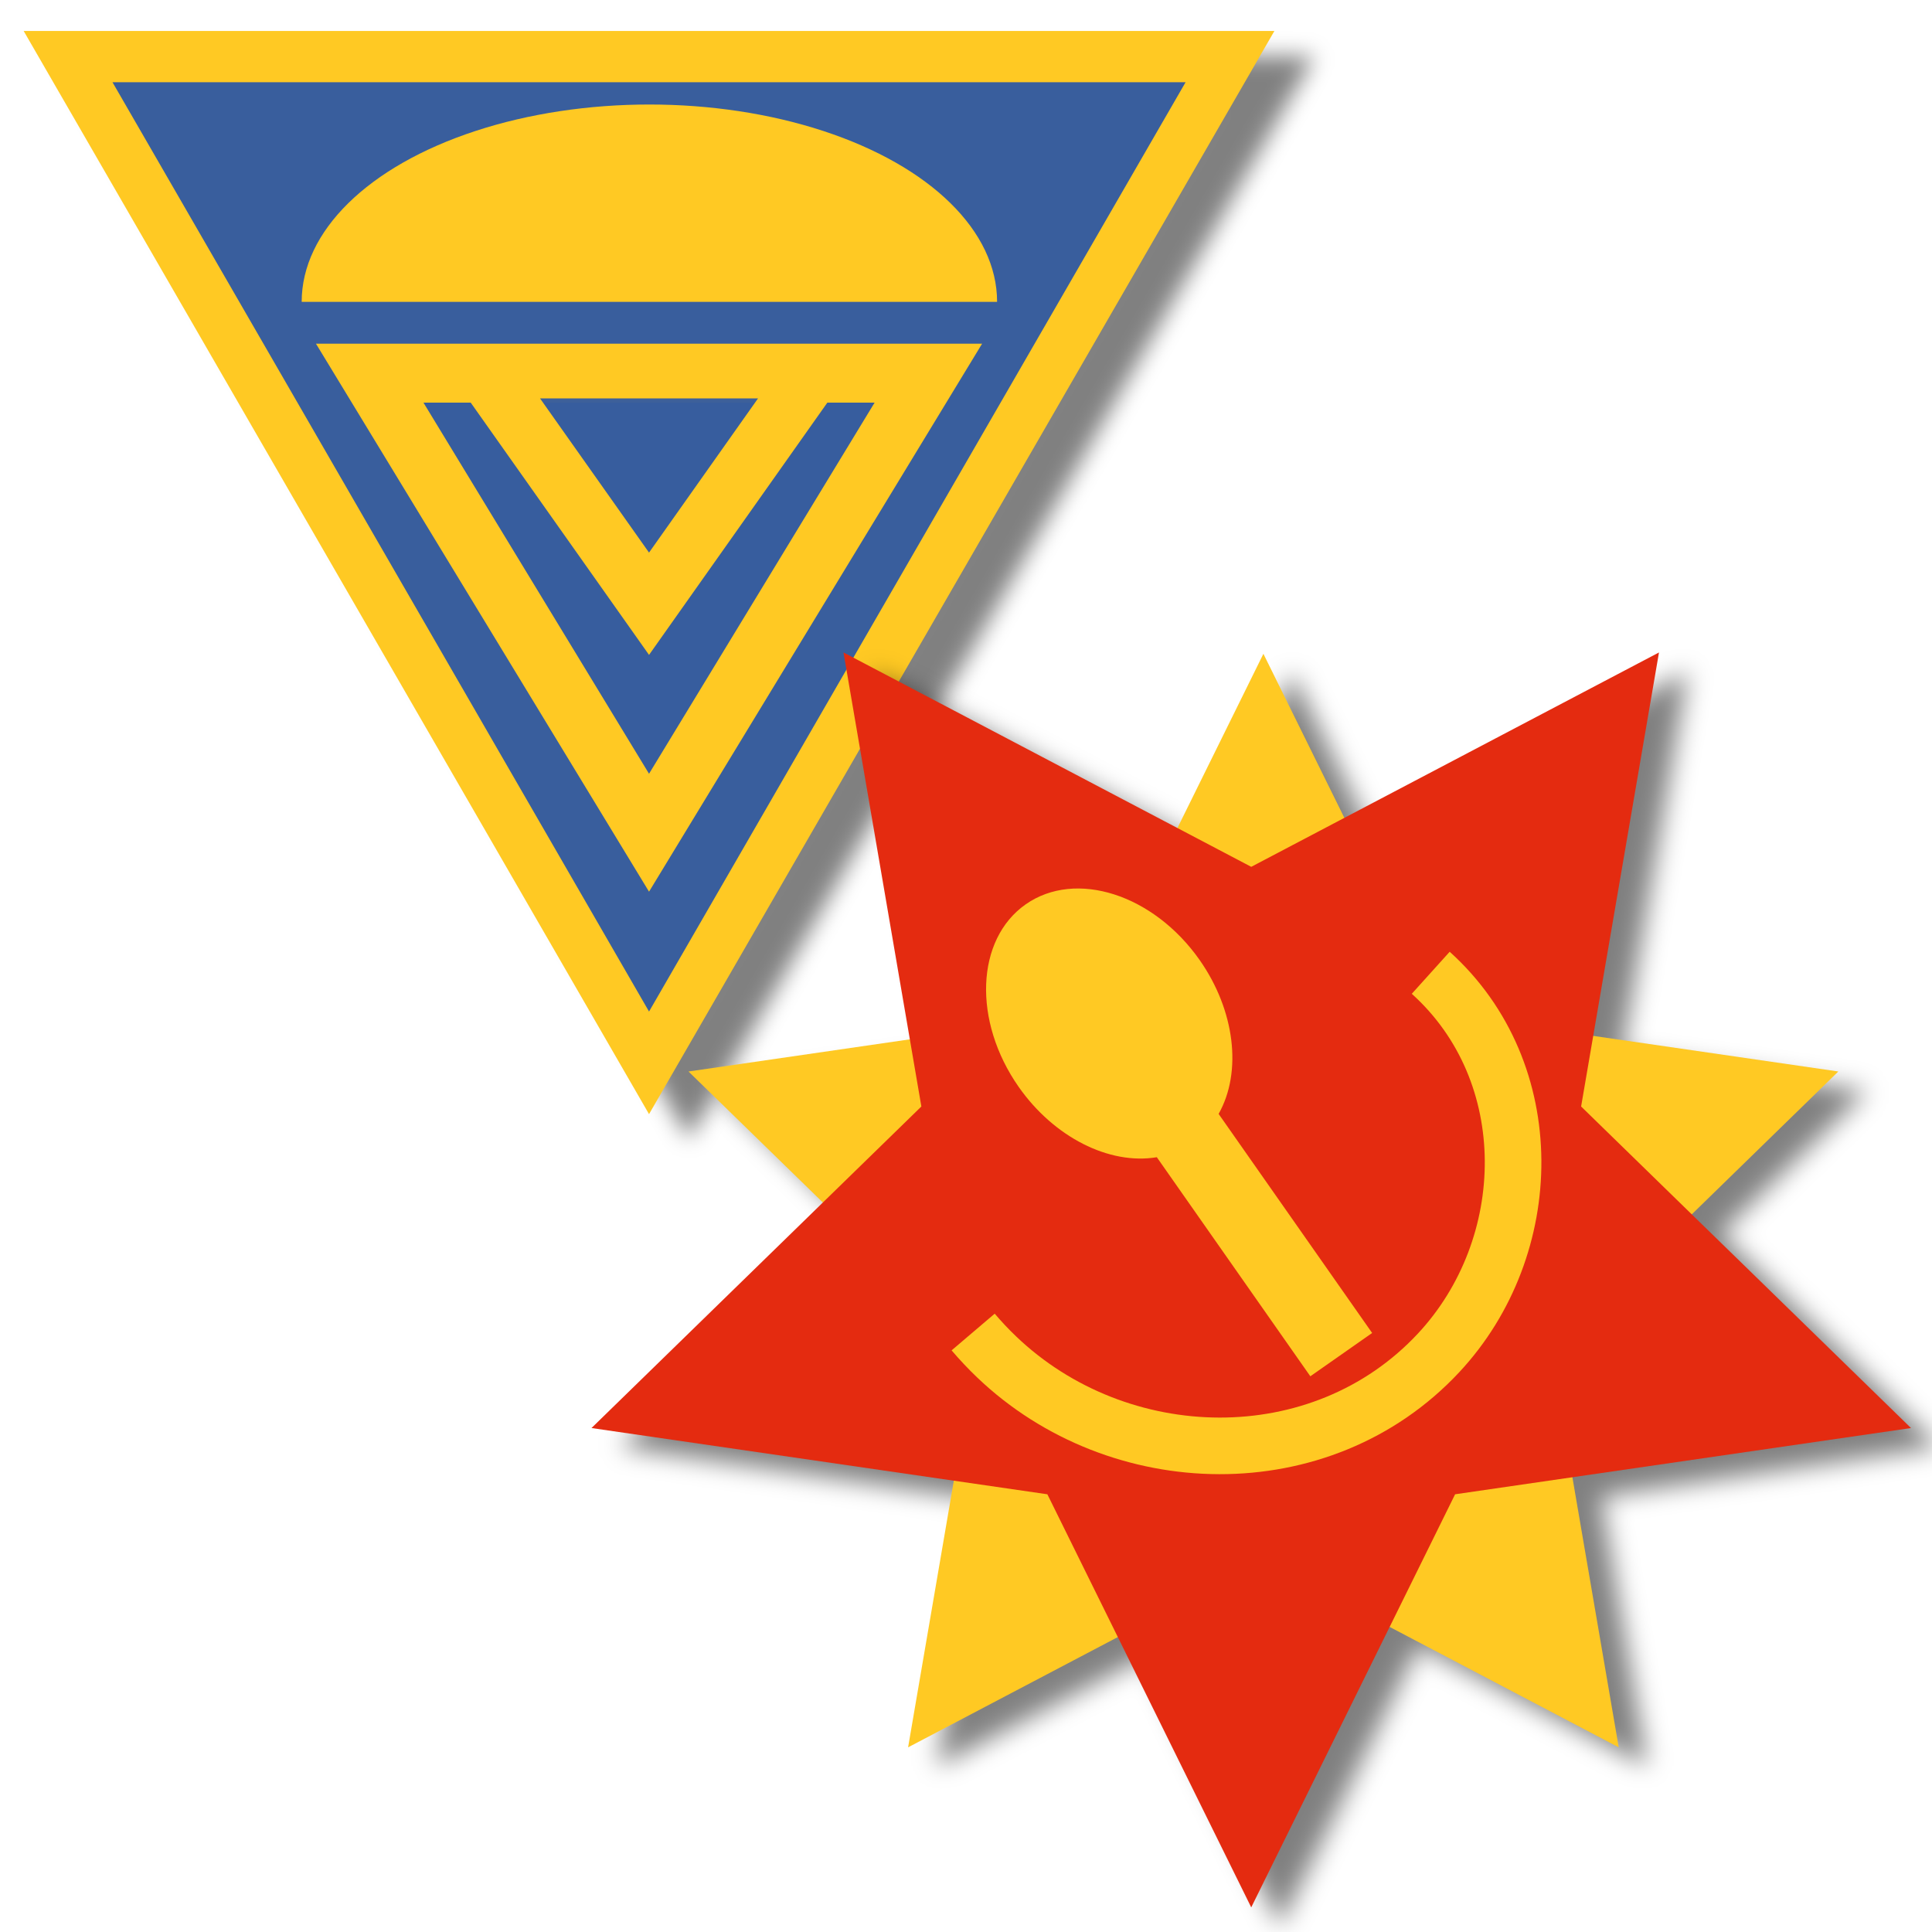
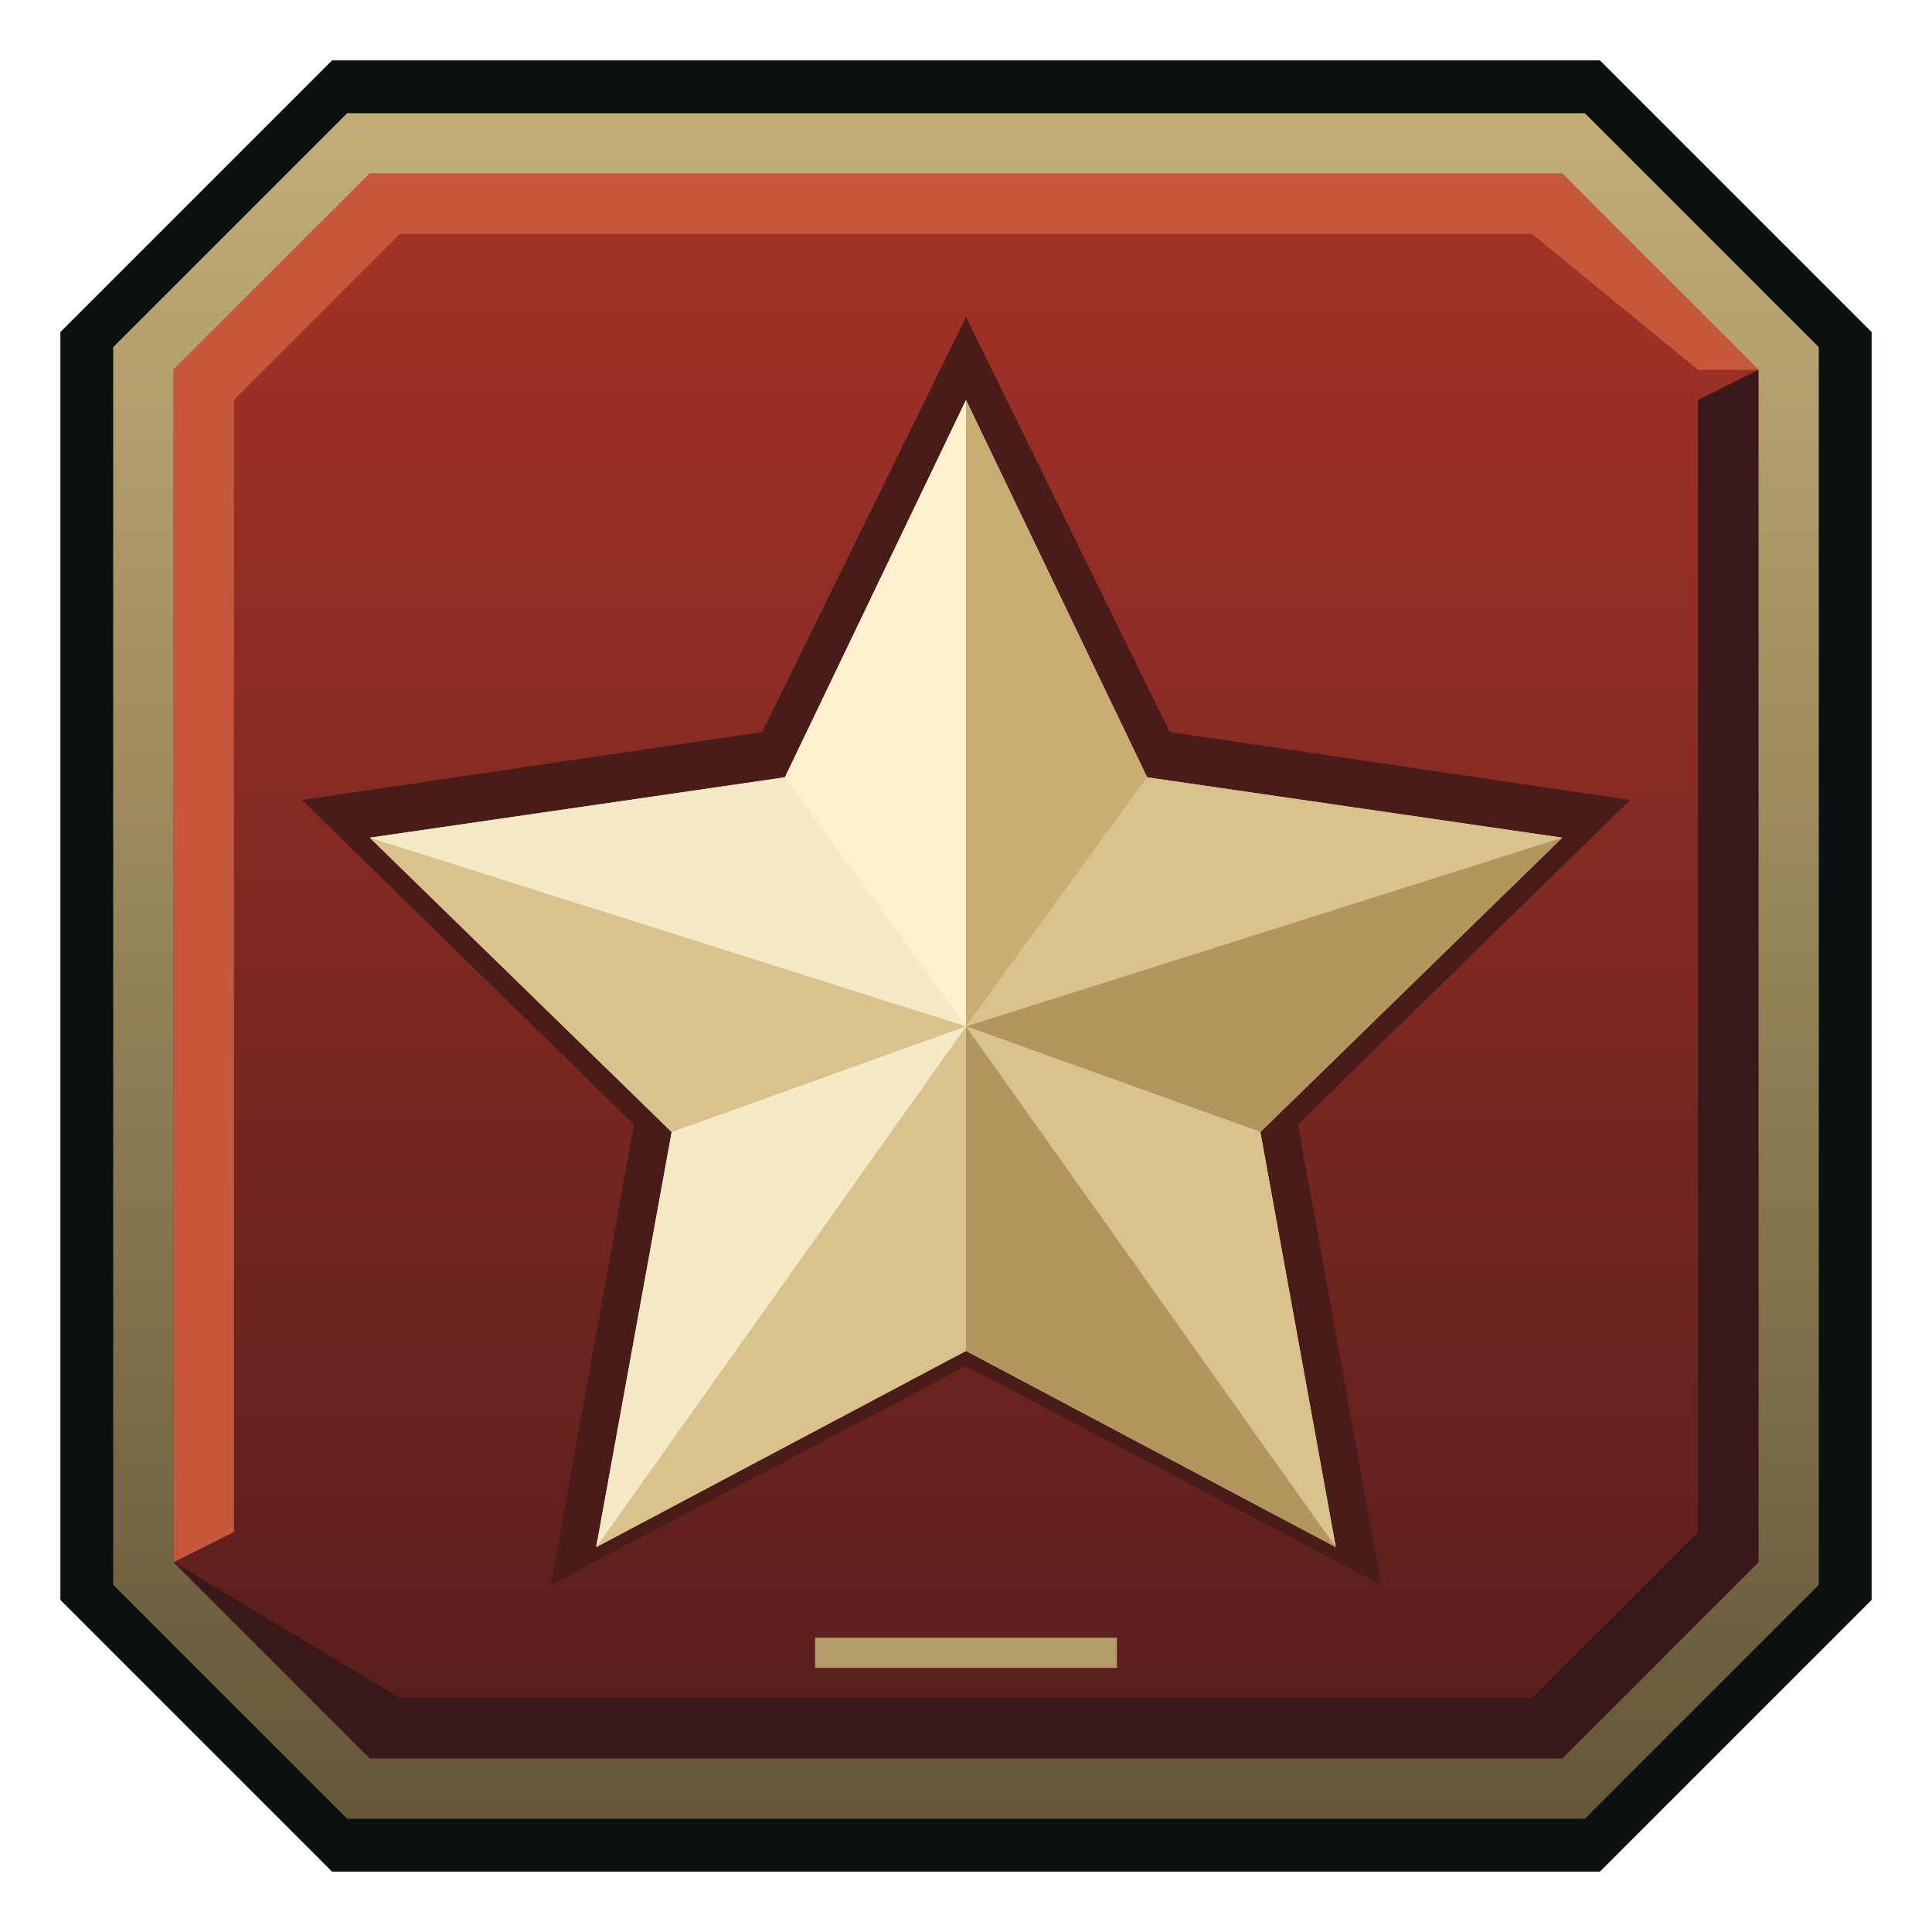
- <svg xmlns="http://www.w3.org/2000/svg" id="SVGRoot" version="1.1" viewBox="0 0 1024.0 1024.0" height="1024.0px" width="1024.0px">
-   <defs id="defs3036">
-     <filter style="color-interpolation-filters:sRGB;" id="filter4621">
-       <feFlood flood-opacity="0.498" flood-color="rgb(0,0,0)" result="flood" id="feFlood4611" />
-       <feComposite in="flood" in2="SourceGraphic" operator="in" result="composite1" id="feComposite4613" />
-       <feGaussianBlur in="composite1" stdDeviation="6.587" result="blur" id="feGaussianBlur4615" />
-       <feOffset dx="23.952" dy="14.97" result="offset" id="feOffset4617" />
-       <feComposite in="SourceGraphic" in2="offset" operator="over" result="composite2" id="feComposite4619" />
-     </filter>
-     <filter style="color-interpolation-filters:sRGB;" id="filter4647">
-       <feFlood flood-opacity="0.498" flood-color="rgb(0,0,0)" result="flood" id="feFlood4637" />
-       <feComposite in="flood" in2="SourceGraphic" operator="in" result="composite1" id="feComposite4639" />
-       <feGaussianBlur in="composite1" stdDeviation="6.587" result="blur" id="feGaussianBlur4641" />
-       <feOffset dx="23.952" dy="14.97" result="offset" id="feOffset4643" />
-       <feComposite in="SourceGraphic" in2="offset" operator="over" result="composite2" id="feComposite4645" />
-     </filter>
-     <filter style="color-interpolation-filters:sRGB;" id="filter4663">
-       <feFlood flood-opacity="0.498" flood-color="rgb(0,0,0)" result="flood" id="feFlood4653" />
-       <feComposite in="flood" in2="SourceGraphic" operator="in" result="composite1" id="feComposite4655" />
-       <feGaussianBlur in="composite1" stdDeviation="6.587" result="blur" id="feGaussianBlur4657" />
-       <feOffset dx="23.952" dy="14.97" result="offset" id="feOffset4659" />
-       <feComposite in="SourceGraphic" in2="offset" operator="over" result="composite2" id="feComposite4661" />
-     </filter>
-     <filter style="color-interpolation-filters:sRGB;" id="filter4919">
-       <feFlood flood-opacity="0.498" flood-color="rgb(0,0,0)" result="flood" id="feFlood4909" />
-       <feComposite in="flood" in2="SourceGraphic" operator="in" result="composite1" id="feComposite4911" />
-       <feGaussianBlur in="composite1" stdDeviation="6.587" result="blur" id="feGaussianBlur4913" />
-       <feOffset dx="15.27" dy="10.18" result="offset" id="feOffset4915" />
-       <feComposite in="SourceGraphic" in2="offset" operator="over" result="composite2" id="feComposite4917" />
-     </filter>
-     <filter style="color-interpolation-filters:sRGB;" id="filter932">
-       <feFlood flood-opacity="0.498" flood-color="rgb(0,0,0)" result="flood" id="feFlood922" />
-       <feComposite in="flood" in2="SourceGraphic" operator="in" result="composite1" id="feComposite924" />
-       <feGaussianBlur in="composite1" stdDeviation="6.587" result="blur" id="feGaussianBlur926" />
-       <feOffset dx="15.27" dy="10.18" result="offset" id="feOffset928" />
-       <feComposite in="SourceGraphic" in2="offset" operator="over" result="composite2" id="feComposite930" />
-     </filter>
+ <svg xmlns="http://www.w3.org/2000/svg" width="256" height="256" viewBox="0 0 256 256" role="img" aria-labelledby="title desc">
+   <defs>
+     <linearGradient id="armour" x1="0" y1="0" x2="0" y2="1">
+       <stop offset="0" stop-color="#a53327" />
+       <stop offset="1" stop-color="#571e1c" />
+     </linearGradient>
+     <linearGradient id="brass" x1="0" y1="0" x2="0" y2="1">
+       <stop offset="0" stop-color="#c2ad77" />
+       <stop offset="1" stop-color="#655839" />
+     </linearGradient>
  </defs>
-   <g id="layer1">
-     <path d="M 386.41,640 40,40 l 692.82,-1.9e-5 z" style="fill:#375d9e;fill-opacity:0.965;stroke:#ffc923;stroke-width:30.584;stroke-miterlimit:4;stroke-dasharray:none;stroke-opacity:1;filter:url(#filter4621)" id="path3052" transform="matrix(0.8888889,0,0,0.8888889,0.524275,-5.555562)" />
-     <path d="m 386.41,520 -240,-415.692 480,-1e-5 z" id="path4523" style="fill:#375d9e;fill-opacity:0.965;stroke:#ffc923;stroke-width:53.333;stroke-miterlimit:4;stroke-dasharray:none;stroke-opacity:1" transform="matrix(0.6168569,0,0,0.5859538,105.6402,136.6622)" />
-     <path d="m 386.41,520 -240,-415.692 480,-1e-5 z" transform="matrix(0.3604464,0,0,0.2944108,204.7199,166.9064)" style="fill:#375d9e;fill-opacity:0.965;stroke:#ffc923;stroke-width:92.092;stroke-miterlimit:4;stroke-dasharray:none;stroke-opacity:1" id="path4525" />
-     <path d="m -159.899,-160 a 184.29,104.603 0 0 1 -92.145,90.589 184.29,104.603 0 0 1 -184.29,-2e-6 A 184.29,104.603 0 0 1 -528.479,-160 h 184.29 z" style="fill:#ffc923;fill-opacity:1;stroke:#ffc923;stroke-width:0;stroke-miterlimit:4;stroke-dasharray:none;stroke-opacity:1" id="path4527" transform="scale(-1)" />
-     <g id="g920" style="filter:url(#filter932)">
-       <path transform="matrix(-0.8714095,0,0,-0.8714095,1237.74,1227.478)" style="fill:#ffc923;fill-opacity:1;stroke:#e8ec00;stroke-width:0;stroke-miterlimit:4;stroke-dasharray:none;stroke-opacity:1;" id="path4651" d="M 651.943,1010.947 543.886,792 302.264,756.89 477.104,586.464 435.829,345.818 651.943,459.435 868.057,345.818 826.783,586.464 1001.622,756.89 760,792 Z" />
-       <path id="path4623" style="fill:#e42b10;fill-opacity:1;stroke:#e8ec00;stroke-width:0;stroke-miterlimit:4;stroke-dasharray:none;stroke-opacity:1" d="M 663.183,1010.947 555.126,792 313.503,756.89 488.343,586.464 447.069,345.818 663.183,459.435 879.296,345.818 838.022,586.464 1012.862,756.89 771.24,792 Z" />
-     </g>
-     <path style="fill:none;fill-rule:evenodd;stroke:#ffc923;stroke-width:30;stroke-miterlimit:4;stroke-dasharray:none;stroke-opacity:1" id="path4625" d="m 744,526 c 61.593,49.07 65.238,141.621 16.394,200.849 -58.097,70.448 -165.416,74.102 -233.637,16.394 -4.629,-3.915 -9.055,-8.07 -13.257,-12.439" transform="rotate(3.486139,922.178,756.0445)" />
-     <path id="path4627" style="fill:#ffc923;fill-opacity:1;stroke:none;stroke-width:17.043;stroke-miterlimit:4;stroke-dasharray:none;stroke-opacity:1" d="M 727.259,706.506 645.895,590.395 a 77.143,58.571 54.979 0 0 -10.019,-81.512 77.143,58.571 54.979 0 0 -92.237,-29.563 77.143,58.571 54.979 0 0 -3.696,96.787 77.143,58.571 54.979 0 0 73.195,37.242 l 81.364,116.111 z" />
-   </g>
+   <path fill="#0b1010" d="M44 8H212L248 44V212L212 248H44L8 212V44Z" />
+   <path fill="url(#brass)" d="M46 15H210L241 46V210L210 241H46L15 210V46Z" />
+   <path fill="url(#armour)" d="M49 23H207L233 49V207L207 233H49L23 207V49Z" />
+   <path fill="#c6573b" d="M49 23H207L233 49H225L203 31H53L31 53V203L23 207V49Z" />
+   <path fill="#391819" d="M233 49V207L207 233H49L23 207L53 225H203L225 203V53Z" />
+   <path fill="#491c1a" d="M128 42L155 97L216 106L172 149L183 210L128 181L73 210L84 149L40 106L101 97Z" />
+   <path fill="#ecdfb8" d="M128 53L152 103L207 111L167 150L177 205L128 179L79 205L89 150L49 111L104 103Z" />
+   <path fill="#fff0cd" d="M128 53V136L104 103Z" />
+   <path fill="#f6e9c6" d="M49 111L128 136L104 103Z" />
+   <path fill="#c9ae73" d="M128 53L152 103L128 136Z" />
+   <path fill="#d9c28c" d="M152 103L207 111L128 136Z" />
+   <path fill="#b3955e" d="M207 111L167 150L128 136Z" />
+   <path fill="#d9c28c" d="M167 150L177 205L128 136Z" />
+   <path fill="#b3955e" d="M177 205L128 179V136Z" />
+   <path fill="#d9c28c" d="M128 136V179L79 205Z" />
+   <path fill="#f6e9c6" d="M128 136L79 205L89 150Z" />
+   <path fill="#d9c28c" d="M89 150L49 111L128 136Z" />
+   <path fill="#b29d69" d="M108 217H148V221H108Z" />
</svg>
